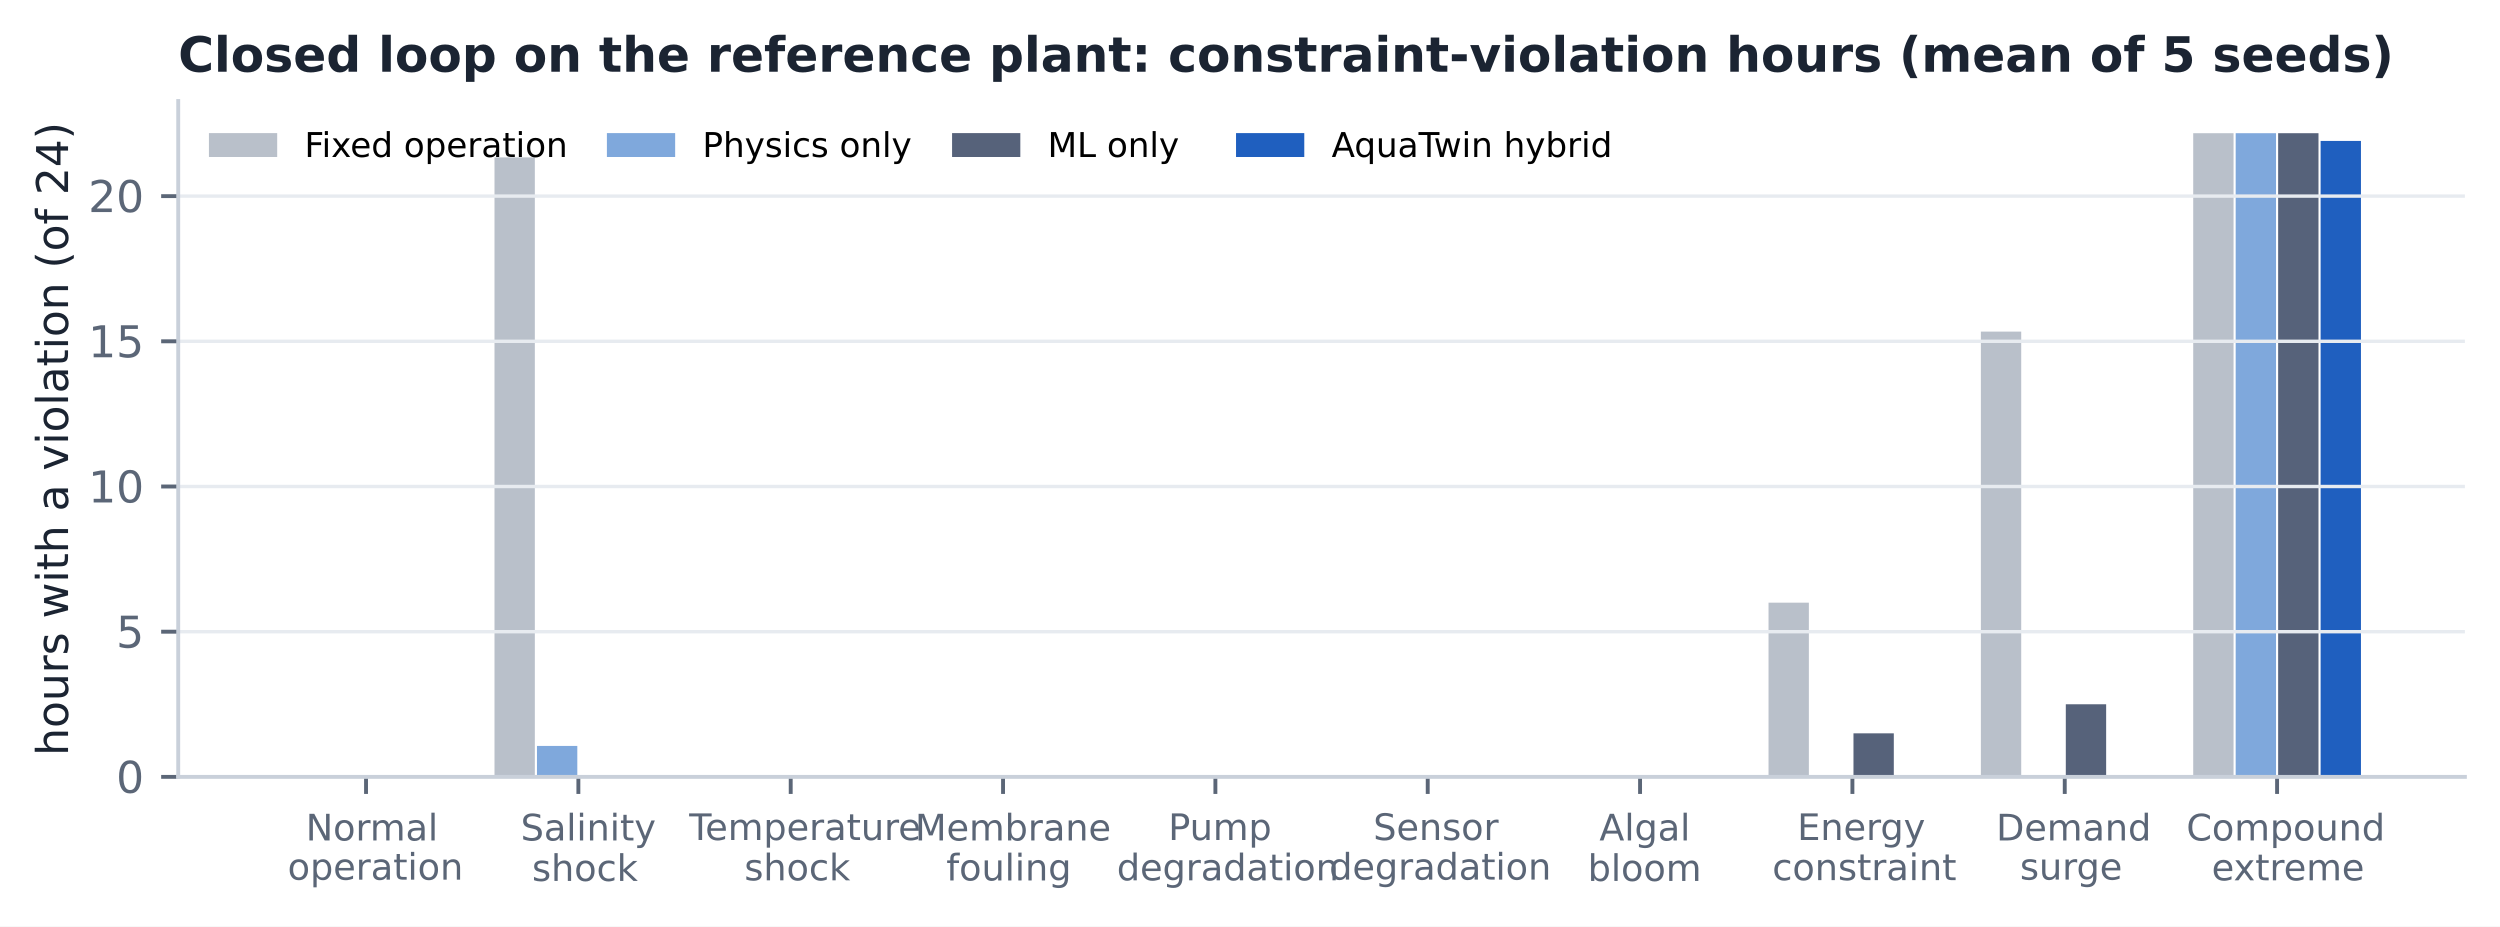
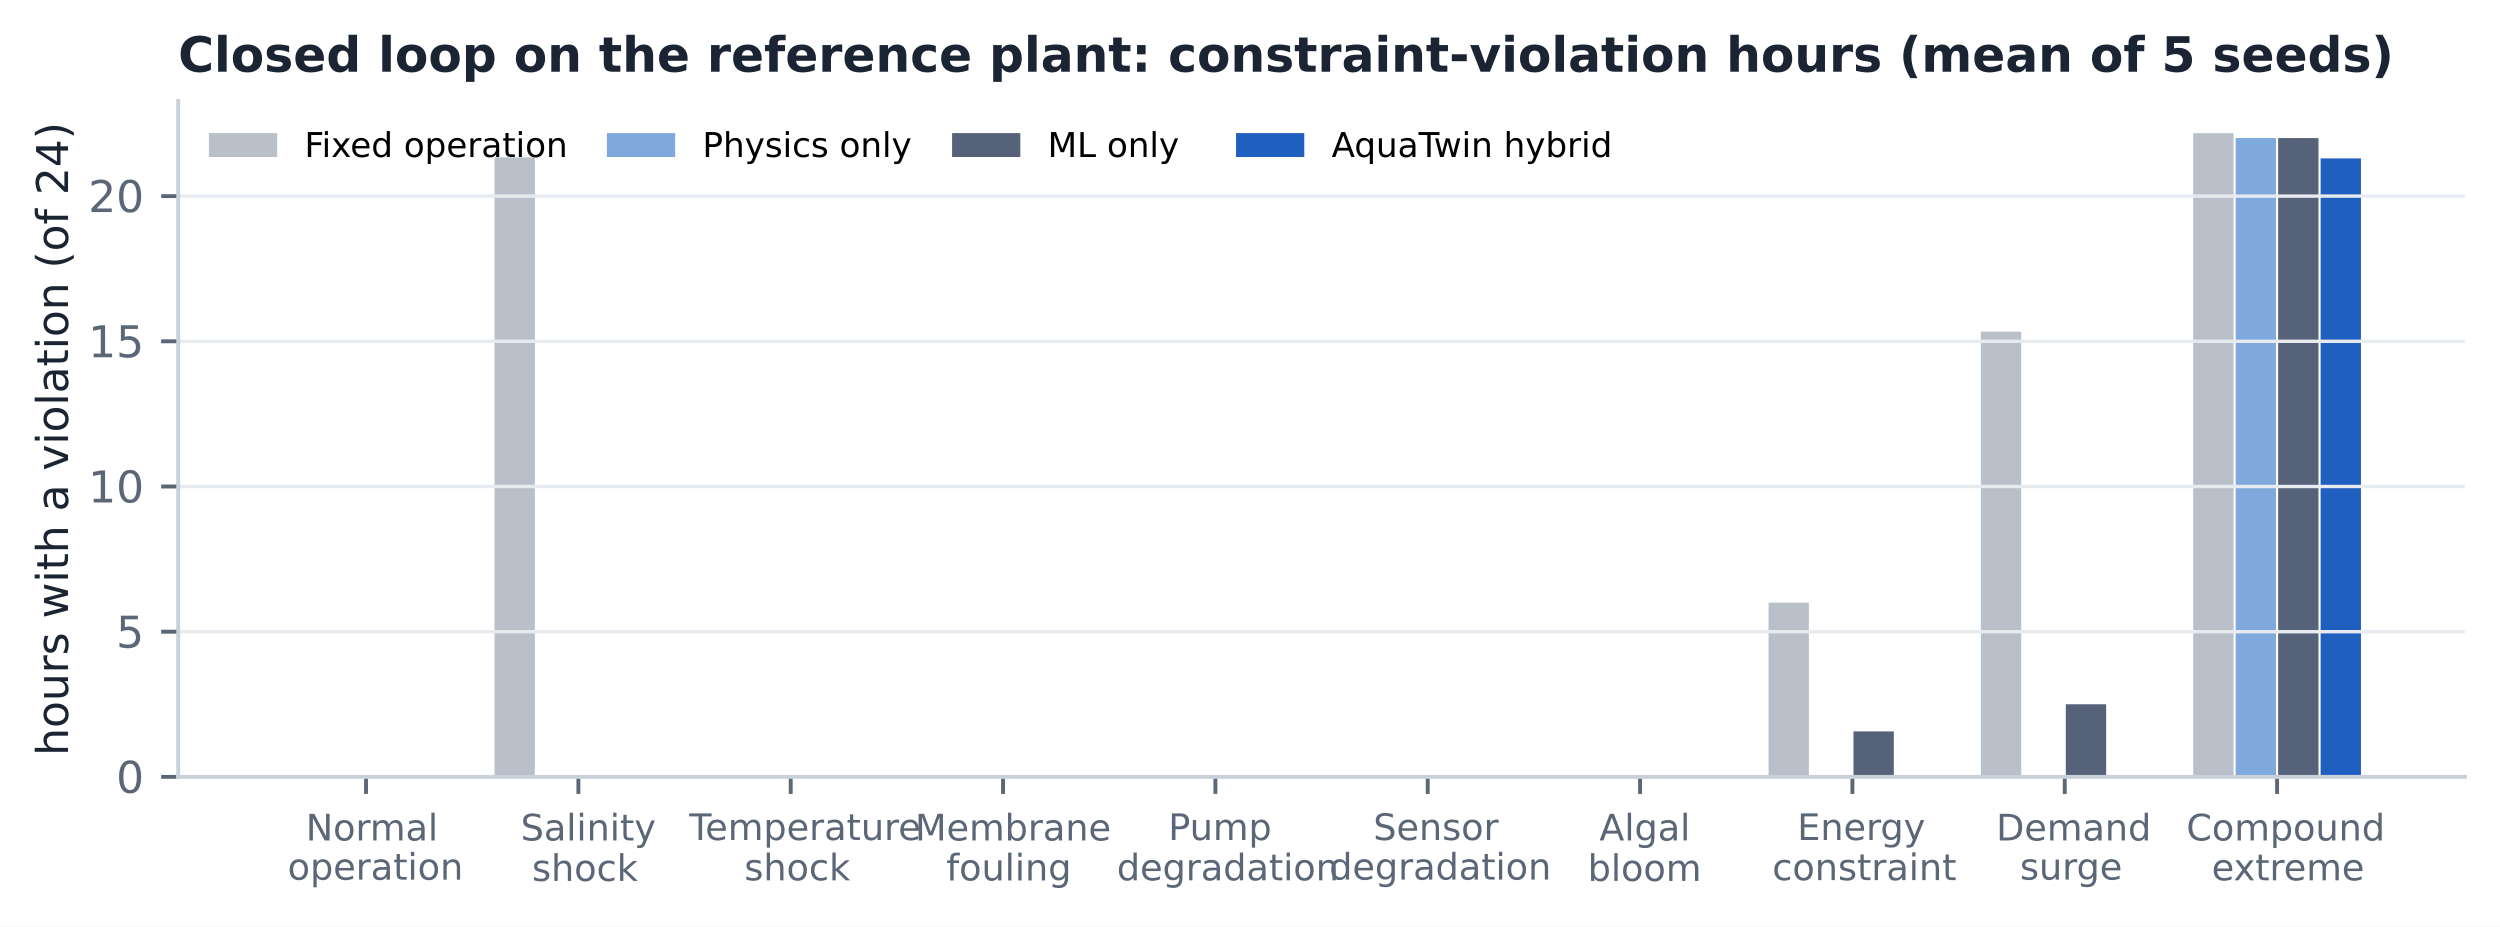
<svg xmlns="http://www.w3.org/2000/svg" xmlns:xlink="http://www.w3.org/1999/xlink" width="512.797pt" height="190.05pt" viewBox="0 0 512.797 190.05" version="1.1">
  <defs>
    <style type="text/css">*{stroke-linejoin: round; stroke-linecap: butt}</style>
  </defs>
  <g id="figure_1">
    <g id="patch_1">
      <path d="M 0 190.05  L 512.797 190.05  L 512.797 0  L 0 0  z " style="fill: #ffffff" />
    </g>
    <g id="axes_1">
      <g id="patch_2">
        <path d="M 36.556 159.353  L 505.597 159.353  L 505.597 20.72  L 36.556 20.72  z " style="fill: #ffffff" />
      </g>
      <g id="patch_3">
-         <path d="M 57.876 159.353  L 66.151 159.353  L 66.151 159.353  L 57.876 159.353  z " clip-path="url(#p426e17b4f9)" style="fill: #b9c0ca" />
+         <path d="M 57.876 159.353  L 66.151 159.353  L 66.151 159.353  L 57.876 159.353  z " clip-path="url(#pd4663c9ed4)" style="fill: #b9c0ca" />
      </g>
      <g id="patch_4">
-         <path d="M 101.43 159.353  L 109.706 159.353  L 109.706 32.285  L 101.43 32.285  z " clip-path="url(#p426e17b4f9)" style="fill: #b9c0ca" />
+         <path d="M 101.43 159.353  L 109.706 159.353  L 109.706 32.285  L 101.43 32.285  z " clip-path="url(#pd4663c9ed4)" style="fill: #b9c0ca" />
      </g>
      <g id="patch_5">
-         <path d="M 144.985 159.353  L 153.261 159.353  L 153.261 159.353  L 144.985 159.353  z " clip-path="url(#p426e17b4f9)" style="fill: #b9c0ca" />
+         <path d="M 144.985 159.353  L 153.261 159.353  L 153.261 159.353  L 144.985 159.353  z " clip-path="url(#pd4663c9ed4)" style="fill: #b9c0ca" />
      </g>
      <g id="patch_6">
-         <path d="M 188.54 159.353  L 196.815 159.353  L 196.815 159.353  L 188.54 159.353  z " clip-path="url(#p426e17b4f9)" style="fill: #b9c0ca" />
+         <path d="M 188.54 159.353  L 196.815 159.353  L 196.815 159.353  L 188.54 159.353  z " clip-path="url(#pd4663c9ed4)" style="fill: #b9c0ca" />
      </g>
      <g id="patch_7">
-         <path d="M 232.095 159.353  L 240.37 159.353  L 240.37 159.353  L 232.095 159.353  z " clip-path="url(#p426e17b4f9)" style="fill: #b9c0ca" />
+         <path d="M 232.095 159.353  L 240.37 159.353  L 240.37 159.353  L 232.095 159.353  z " clip-path="url(#pd4663c9ed4)" style="fill: #b9c0ca" />
      </g>
      <g id="patch_8">
-         <path d="M 275.649 159.353  L 283.925 159.353  L 283.925 159.353  L 275.649 159.353  z " clip-path="url(#p426e17b4f9)" style="fill: #b9c0ca" />
+         <path d="M 275.649 159.353  L 283.925 159.353  L 283.925 159.353  L 275.649 159.353  z " clip-path="url(#pd4663c9ed4)" style="fill: #b9c0ca" />
      </g>
      <g id="patch_9">
-         <path d="M 319.204 159.353  L 327.479 159.353  L 327.479 159.353  L 319.204 159.353  z " clip-path="url(#p426e17b4f9)" style="fill: #b9c0ca" />
+         <path d="M 319.204 159.353  L 327.479 159.353  L 327.479 159.353  L 319.204 159.353  z " clip-path="url(#pd4663c9ed4)" style="fill: #b9c0ca" />
      </g>
      <g id="patch_10">
-         <path d="M 362.759 159.353  L 371.034 159.353  L 371.034 123.615  L 362.759 123.615  z " clip-path="url(#p426e17b4f9)" style="fill: #b9c0ca" />
+         <path d="M 362.759 159.353  L 371.034 159.353  L 371.034 123.615  L 362.759 123.615  z " clip-path="url(#pd4663c9ed4)" style="fill: #b9c0ca" />
      </g>
      <g id="patch_11">
-         <path d="M 406.314 159.353  L 414.589 159.353  L 414.589 68.023  L 406.314 68.023  z " clip-path="url(#p426e17b4f9)" style="fill: #b9c0ca" />
+         <path d="M 406.314 159.353  L 414.589 159.353  L 414.589 68.023  L 406.314 68.023  z " clip-path="url(#pd4663c9ed4)" style="fill: #b9c0ca" />
      </g>
      <g id="patch_12">
-         <path d="M 449.868 159.353  L 458.144 159.353  L 458.144 27.322  L 449.868 27.322  z " clip-path="url(#p426e17b4f9)" style="fill: #b9c0ca" />
+         <path d="M 449.868 159.353  L 458.144 159.353  L 458.144 27.322  L 449.868 27.322  z " clip-path="url(#pd4663c9ed4)" style="fill: #b9c0ca" />
      </g>
      <g id="patch_13">
-         <path d="M 66.587 159.353  L 74.862 159.353  L 74.862 159.353  L 66.587 159.353  z " clip-path="url(#p426e17b4f9)" style="fill: #7fa8dc" />
+         <path d="M 66.587 159.353  L 74.862 159.353  L 74.862 159.353  L 66.587 159.353  z " clip-path="url(#pd4663c9ed4)" style="fill: #7fa8dc" />
      </g>
      <g id="patch_14">
-         <path d="M 110.141 159.353  L 118.417 159.353  L 118.417 152.999  L 110.141 152.999  z " clip-path="url(#p426e17b4f9)" style="fill: #7fa8dc" />
+         <path d="M 110.141 159.353  L 118.417 159.353  L 118.417 159.353  L 110.141 159.353  z " clip-path="url(#pd4663c9ed4)" style="fill: #7fa8dc" />
      </g>
      <g id="patch_15">
-         <path d="M 153.696 159.353  L 161.971 159.353  L 161.971 159.353  L 153.696 159.353  z " clip-path="url(#p426e17b4f9)" style="fill: #7fa8dc" />
+         <path d="M 153.696 159.353  L 161.971 159.353  L 161.971 159.353  L 153.696 159.353  z " clip-path="url(#pd4663c9ed4)" style="fill: #7fa8dc" />
      </g>
      <g id="patch_16">
-         <path d="M 197.251 159.353  L 205.526 159.353  L 205.526 159.353  L 197.251 159.353  z " clip-path="url(#p426e17b4f9)" style="fill: #7fa8dc" />
+         <path d="M 197.251 159.353  L 205.526 159.353  L 205.526 159.353  L 197.251 159.353  z " clip-path="url(#pd4663c9ed4)" style="fill: #7fa8dc" />
      </g>
      <g id="patch_17">
-         <path d="M 240.806 159.353  L 249.081 159.353  L 249.081 159.353  L 240.806 159.353  z " clip-path="url(#p426e17b4f9)" style="fill: #7fa8dc" />
+         <path d="M 240.806 159.353  L 249.081 159.353  L 249.081 159.353  L 240.806 159.353  z " clip-path="url(#pd4663c9ed4)" style="fill: #7fa8dc" />
      </g>
      <g id="patch_18">
-         <path d="M 284.36 159.353  L 292.636 159.353  L 292.636 159.353  L 284.36 159.353  z " clip-path="url(#p426e17b4f9)" style="fill: #7fa8dc" />
+         <path d="M 284.36 159.353  L 292.636 159.353  L 292.636 159.353  L 284.36 159.353  z " clip-path="url(#pd4663c9ed4)" style="fill: #7fa8dc" />
      </g>
      <g id="patch_19">
-         <path d="M 327.915 159.353  L 336.19 159.353  L 336.19 159.353  L 327.915 159.353  z " clip-path="url(#p426e17b4f9)" style="fill: #7fa8dc" />
+         <path d="M 327.915 159.353  L 336.19 159.353  L 336.19 159.353  L 327.915 159.353  z " clip-path="url(#pd4663c9ed4)" style="fill: #7fa8dc" />
      </g>
      <g id="patch_20">
-         <path d="M 371.47 159.353  L 379.745 159.353  L 379.745 159.353  L 371.47 159.353  z " clip-path="url(#p426e17b4f9)" style="fill: #7fa8dc" />
+         <path d="M 371.47 159.353  L 379.745 159.353  L 379.745 159.353  L 371.47 159.353  z " clip-path="url(#pd4663c9ed4)" style="fill: #7fa8dc" />
      </g>
      <g id="patch_21">
-         <path d="M 415.025 159.353  L 423.3 159.353  L 423.3 159.353  L 415.025 159.353  z " clip-path="url(#p426e17b4f9)" style="fill: #7fa8dc" />
+         <path d="M 415.025 159.353  L 423.3 159.353  L 423.3 159.353  L 415.025 159.353  z " clip-path="url(#pd4663c9ed4)" style="fill: #7fa8dc" />
      </g>
      <g id="patch_22">
-         <path d="M 458.579 159.353  L 466.855 159.353  L 466.855 27.322  L 458.579 27.322  z " clip-path="url(#p426e17b4f9)" style="fill: #7fa8dc" />
+         <path d="M 458.579 159.353  L 466.855 159.353  L 466.855 28.315  L 458.579 28.315  z " clip-path="url(#pd4663c9ed4)" style="fill: #7fa8dc" />
      </g>
      <g id="patch_23">
-         <path d="M 75.298 159.353  L 83.573 159.353  L 83.573 159.353  L 75.298 159.353  z " clip-path="url(#p426e17b4f9)" style="fill: #56627a" />
+         <path d="M 75.298 159.353  L 83.573 159.353  L 83.573 159.353  L 75.298 159.353  z " clip-path="url(#pd4663c9ed4)" style="fill: #56627a" />
      </g>
      <g id="patch_24">
-         <path d="M 118.852 159.353  L 127.128 159.353  L 127.128 159.353  L 118.852 159.353  z " clip-path="url(#p426e17b4f9)" style="fill: #56627a" />
+         <path d="M 118.852 159.353  L 127.128 159.353  L 127.128 159.353  L 118.852 159.353  z " clip-path="url(#pd4663c9ed4)" style="fill: #56627a" />
      </g>
      <g id="patch_25">
-         <path d="M 162.407 159.353  L 170.682 159.353  L 170.682 159.353  L 162.407 159.353  z " clip-path="url(#p426e17b4f9)" style="fill: #56627a" />
+         <path d="M 162.407 159.353  L 170.682 159.353  L 170.682 159.353  L 162.407 159.353  z " clip-path="url(#pd4663c9ed4)" style="fill: #56627a" />
      </g>
      <g id="patch_26">
-         <path d="M 205.962 159.353  L 214.237 159.353  L 214.237 159.353  L 205.962 159.353  z " clip-path="url(#p426e17b4f9)" style="fill: #56627a" />
+         <path d="M 205.962 159.353  L 214.237 159.353  L 214.237 159.353  L 205.962 159.353  z " clip-path="url(#pd4663c9ed4)" style="fill: #56627a" />
      </g>
      <g id="patch_27">
-         <path d="M 249.517 159.353  L 257.792 159.353  L 257.792 159.353  L 249.517 159.353  z " clip-path="url(#p426e17b4f9)" style="fill: #56627a" />
+         <path d="M 249.517 159.353  L 257.792 159.353  L 257.792 159.353  L 249.517 159.353  z " clip-path="url(#pd4663c9ed4)" style="fill: #56627a" />
      </g>
      <g id="patch_28">
-         <path d="M 293.071 159.353  L 301.347 159.353  L 301.347 159.353  L 293.071 159.353  z " clip-path="url(#p426e17b4f9)" style="fill: #56627a" />
+         <path d="M 293.071 159.353  L 301.347 159.353  L 301.347 159.353  L 293.071 159.353  z " clip-path="url(#pd4663c9ed4)" style="fill: #56627a" />
      </g>
      <g id="patch_29">
-         <path d="M 336.626 159.353  L 344.901 159.353  L 344.901 159.353  L 336.626 159.353  z " clip-path="url(#p426e17b4f9)" style="fill: #56627a" />
+         <path d="M 336.626 159.353  L 344.901 159.353  L 344.901 159.353  L 336.626 159.353  z " clip-path="url(#pd4663c9ed4)" style="fill: #56627a" />
      </g>
      <g id="patch_30">
-         <path d="M 380.181 159.353  L 388.456 159.353  L 388.456 150.418  L 380.181 150.418  z " clip-path="url(#p426e17b4f9)" style="fill: #56627a" />
+         <path d="M 380.181 159.353  L 388.456 159.353  L 388.456 150.021  L 380.181 150.021  z " clip-path="url(#pd4663c9ed4)" style="fill: #56627a" />
      </g>
      <g id="patch_31">
-         <path d="M 423.735 159.353  L 432.011 159.353  L 432.011 144.462  L 423.735 144.462  z " clip-path="url(#p426e17b4f9)" style="fill: #56627a" />
+         <path d="M 423.735 159.353  L 432.011 159.353  L 432.011 144.462  L 423.735 144.462  z " clip-path="url(#pd4663c9ed4)" style="fill: #56627a" />
      </g>
      <g id="patch_32">
-         <path d="M 467.29 159.353  L 475.566 159.353  L 475.566 27.322  L 467.29 27.322  z " clip-path="url(#p426e17b4f9)" style="fill: #56627a" />
+         <path d="M 467.29 159.353  L 475.566 159.353  L 475.566 28.315  L 467.29 28.315  z " clip-path="url(#pd4663c9ed4)" style="fill: #56627a" />
      </g>
      <g id="patch_33">
-         <path d="M 84.008 159.353  L 92.284 159.353  L 92.284 159.353  L 84.008 159.353  z " clip-path="url(#p426e17b4f9)" style="fill: #1f5fbf" />
+         <path d="M 84.008 159.353  L 92.284 159.353  L 92.284 159.353  L 84.008 159.353  z " clip-path="url(#pd4663c9ed4)" style="fill: #1f5fbf" />
      </g>
      <g id="patch_34">
-         <path d="M 127.563 159.353  L 135.839 159.353  L 135.839 159.353  L 127.563 159.353  z " clip-path="url(#p426e17b4f9)" style="fill: #1f5fbf" />
+         <path d="M 127.563 159.353  L 135.839 159.353  L 135.839 159.353  L 127.563 159.353  z " clip-path="url(#pd4663c9ed4)" style="fill: #1f5fbf" />
      </g>
      <g id="patch_35">
-         <path d="M 171.118 159.353  L 179.393 159.353  L 179.393 159.353  L 171.118 159.353  z " clip-path="url(#p426e17b4f9)" style="fill: #1f5fbf" />
+         <path d="M 171.118 159.353  L 179.393 159.353  L 179.393 159.353  L 171.118 159.353  z " clip-path="url(#pd4663c9ed4)" style="fill: #1f5fbf" />
      </g>
      <g id="patch_36">
-         <path d="M 214.673 159.353  L 222.948 159.353  L 222.948 159.353  L 214.673 159.353  z " clip-path="url(#p426e17b4f9)" style="fill: #1f5fbf" />
+         <path d="M 214.673 159.353  L 222.948 159.353  L 222.948 159.353  L 214.673 159.353  z " clip-path="url(#pd4663c9ed4)" style="fill: #1f5fbf" />
      </g>
      <g id="patch_37">
-         <path d="M 258.227 159.353  L 266.503 159.353  L 266.503 159.353  L 258.227 159.353  z " clip-path="url(#p426e17b4f9)" style="fill: #1f5fbf" />
+         <path d="M 258.227 159.353  L 266.503 159.353  L 266.503 159.353  L 258.227 159.353  z " clip-path="url(#pd4663c9ed4)" style="fill: #1f5fbf" />
      </g>
      <g id="patch_38">
-         <path d="M 301.782 159.353  L 310.058 159.353  L 310.058 159.353  L 301.782 159.353  z " clip-path="url(#p426e17b4f9)" style="fill: #1f5fbf" />
+         <path d="M 301.782 159.353  L 310.058 159.353  L 310.058 159.353  L 301.782 159.353  z " clip-path="url(#pd4663c9ed4)" style="fill: #1f5fbf" />
      </g>
      <g id="patch_39">
-         <path d="M 345.337 159.353  L 353.612 159.353  L 353.612 159.353  L 345.337 159.353  z " clip-path="url(#p426e17b4f9)" style="fill: #1f5fbf" />
+         <path d="M 345.337 159.353  L 353.612 159.353  L 353.612 159.353  L 345.337 159.353  z " clip-path="url(#pd4663c9ed4)" style="fill: #1f5fbf" />
      </g>
      <g id="patch_40">
-         <path d="M 388.892 159.353  L 397.167 159.353  L 397.167 159.353  L 388.892 159.353  z " clip-path="url(#p426e17b4f9)" style="fill: #1f5fbf" />
+         <path d="M 388.892 159.353  L 397.167 159.353  L 397.167 159.353  L 388.892 159.353  z " clip-path="url(#pd4663c9ed4)" style="fill: #1f5fbf" />
      </g>
      <g id="patch_41">
-         <path d="M 432.446 159.353  L 440.722 159.353  L 440.722 159.353  L 432.446 159.353  z " clip-path="url(#p426e17b4f9)" style="fill: #1f5fbf" />
+         <path d="M 432.446 159.353  L 440.722 159.353  L 440.722 159.353  L 432.446 159.353  z " clip-path="url(#pd4663c9ed4)" style="fill: #1f5fbf" />
      </g>
      <g id="patch_42">
-         <path d="M 476.001 159.353  L 484.277 159.353  L 484.277 28.91  L 476.001 28.91  z " clip-path="url(#p426e17b4f9)" style="fill: #1f5fbf" />
+         <path d="M 476.001 159.353  L 484.277 159.353  L 484.277 32.484  L 476.001 32.484  z " clip-path="url(#pd4663c9ed4)" style="fill: #1f5fbf" />
      </g>
      <g id="matplotlib.axis_1">
        <g id="xtick_1">
          <g id="line2d_1">
            <defs>
-               <path id="m9c18dde90e" d="M 0 0  L 0 3.5  " style="stroke: #5b6677; stroke-width: 0.8" />
+               <path id="md0e37f0909" d="M 0 0  L 0 3.5  " style="stroke: #5b6677; stroke-width: 0.8" />
            </defs>
            <g>
-               <use xlink:href="#m9c18dde90e" x="75.08" y="159.353" style="fill: #5b6677; stroke: #5b6677; stroke-width: 0.8" />
+               <use xlink:href="#md0e37f0909" x="75.08" y="159.353" style="fill: #5b6677; stroke: #5b6677; stroke-width: 0.8" />
            </g>
          </g>
          <g id="text_1">
            <text style="font-size: 7.5px; font-family: 'Segoe UI', 'DejaVu Sans'; fill: #5b6677" transform="translate(62.72704 172.3976)">Normal</text>
            <text style="font-size: 7.5px; font-family: 'Segoe UI', 'DejaVu Sans'; fill: #5b6677" transform="translate(59.00633 180.4431)">operation</text>
          </g>
        </g>
        <g id="xtick_2">
          <g id="line2d_2">
            <g>
-               <use xlink:href="#m9c18dde90e" x="118.635" y="159.353" style="fill: #5b6677; stroke: #5b6677; stroke-width: 0.8" />
+               <use xlink:href="#md0e37f0909" x="118.635" y="159.353" style="fill: #5b6677; stroke: #5b6677; stroke-width: 0.8" />
            </g>
          </g>
          <g id="text_2">
            <text style="font-size: 7.5px; font-family: 'Segoe UI', 'DejaVu Sans'; fill: #5b6677" transform="translate(106.8021 172.3976)">Salinity</text>
            <text style="font-size: 7.5px; font-family: 'Segoe UI', 'DejaVu Sans'; fill: #5b6677" transform="translate(109.1277 180.6999)">shock</text>
          </g>
        </g>
        <g id="xtick_3">
          <g id="line2d_3">
            <g>
-               <use xlink:href="#m9c18dde90e" x="162.189" y="159.353" style="fill: #5b6677; stroke: #5b6677; stroke-width: 0.8" />
+               <use xlink:href="#md0e37f0909" x="162.189" y="159.353" style="fill: #5b6677; stroke: #5b6677; stroke-width: 0.8" />
            </g>
          </g>
          <g id="text_3">
            <text style="font-size: 7.5px; font-family: 'Segoe UI', 'DejaVu Sans'; fill: #5b6677" transform="translate(141.3639 172.3054)">Temperature</text>
            <text style="font-size: 7.5px; font-family: 'Segoe UI', 'DejaVu Sans'; fill: #5b6677" transform="translate(152.6824 180.5679)">shock</text>
          </g>
        </g>
        <g id="xtick_4">
          <g id="line2d_4">
            <g>
-               <use xlink:href="#m9c18dde90e" x="205.744" y="159.353" style="fill: #5b6677; stroke: #5b6677; stroke-width: 0.8" />
+               <use xlink:href="#md0e37f0909" x="205.744" y="159.353" style="fill: #5b6677; stroke: #5b6677; stroke-width: 0.8" />
            </g>
          </g>
          <g id="text_4">
            <text style="font-size: 7.5px; font-family: 'Segoe UI', 'DejaVu Sans'; fill: #5b6677" transform="translate(187.6854 172.3976)">Membrane</text>
            <text style="font-size: 7.5px; font-family: 'Segoe UI', 'DejaVu Sans'; fill: #5b6677" transform="translate(194.1038 180.5931)">fouling</text>
          </g>
        </g>
        <g id="xtick_5">
          <g id="line2d_5">
            <g>
-               <use xlink:href="#m9c18dde90e" x="249.299" y="159.353" style="fill: #5b6677; stroke: #5b6677; stroke-width: 0.8" />
+               <use xlink:href="#md0e37f0909" x="249.299" y="159.353" style="fill: #5b6677; stroke: #5b6677; stroke-width: 0.8" />
            </g>
          </g>
          <g id="text_5">
            <text style="font-size: 7.5px; font-family: 'Segoe UI', 'DejaVu Sans'; fill: #5b6677" transform="translate(239.6413 172.3054)">Pump</text>
            <text style="font-size: 7.5px; font-family: 'Segoe UI', 'DejaVu Sans'; fill: #5b6677" transform="translate(229.0944 180.5679)">degradation</text>
          </g>
        </g>
        <g id="xtick_6">
          <g id="line2d_6">
            <g>
-               <use xlink:href="#m9c18dde90e" x="292.853" y="159.353" style="fill: #5b6677; stroke: #5b6677; stroke-width: 0.8" />
+               <use xlink:href="#md0e37f0909" x="292.853" y="159.353" style="fill: #5b6677; stroke: #5b6677; stroke-width: 0.8" />
            </g>
          </g>
          <g id="text_6">
            <text style="font-size: 7.5px; font-family: 'Segoe UI', 'DejaVu Sans'; fill: #5b6677" transform="translate(281.6855 172.3054)">Sensor</text>
            <text style="font-size: 7.5px; font-family: 'Segoe UI', 'DejaVu Sans'; fill: #5b6677" transform="translate(272.6492 180.4213)">degradation</text>
          </g>
        </g>
        <g id="xtick_7">
          <g id="line2d_7">
            <g>
-               <use xlink:href="#m9c18dde90e" x="336.408" y="159.353" style="fill: #5b6677; stroke: #5b6677; stroke-width: 0.8" />
+               <use xlink:href="#md0e37f0909" x="336.408" y="159.353" style="fill: #5b6677; stroke: #5b6677; stroke-width: 0.8" />
            </g>
          </g>
          <g id="text_7">
            <text style="font-size: 7.5px; font-family: 'Segoe UI', 'DejaVu Sans'; fill: #5b6677" transform="translate(328.0568 172.3976)">Algal</text>
            <text style="font-size: 7.5px; font-family: 'Segoe UI', 'DejaVu Sans'; fill: #5b6677" transform="translate(325.6703 180.6999)">bloom</text>
          </g>
        </g>
        <g id="xtick_8">
          <g id="line2d_8">
            <g>
-               <use xlink:href="#m9c18dde90e" x="379.963" y="159.353" style="fill: #5b6677; stroke: #5b6677; stroke-width: 0.8" />
+               <use xlink:href="#md0e37f0909" x="379.963" y="159.353" style="fill: #5b6677; stroke: #5b6677; stroke-width: 0.8" />
            </g>
          </g>
          <g id="text_8">
            <text style="font-size: 7.5px; font-family: 'Segoe UI', 'DejaVu Sans'; fill: #5b6677" transform="translate(368.6555 172.3054)">Energy</text>
            <text style="font-size: 7.5px; font-family: 'Segoe UI', 'DejaVu Sans'; fill: #5b6677" transform="translate(363.5362 180.5374)">constraint</text>
          </g>
        </g>
        <g id="xtick_9">
          <g id="line2d_9">
            <g>
-               <use xlink:href="#m9c18dde90e" x="423.518" y="159.353" style="fill: #5b6677; stroke: #5b6677; stroke-width: 0.8" />
+               <use xlink:href="#md0e37f0909" x="423.518" y="159.353" style="fill: #5b6677; stroke: #5b6677; stroke-width: 0.8" />
            </g>
          </g>
          <g id="text_9">
            <text style="font-size: 7.5px; font-family: 'Segoe UI', 'DejaVu Sans'; fill: #5b6677" transform="translate(409.4581 172.3976)">Demand</text>
            <text style="font-size: 7.5px; font-family: 'Segoe UI', 'DejaVu Sans'; fill: #5b6677" transform="translate(414.3308 180.4213)">surge</text>
          </g>
        </g>
        <g id="xtick_10">
          <g id="line2d_10">
            <g>
-               <use xlink:href="#m9c18dde90e" x="467.072" y="159.353" style="fill: #5b6677; stroke: #5b6677; stroke-width: 0.8" />
+               <use xlink:href="#md0e37f0909" x="467.072" y="159.353" style="fill: #5b6677; stroke: #5b6677; stroke-width: 0.8" />
            </g>
          </g>
          <g id="text_10">
            <text style="font-size: 7.5px; font-family: 'Segoe UI', 'DejaVu Sans'; fill: #5b6677" transform="translate(448.4677 172.3976)">Compound</text>
            <text style="font-size: 7.5px; font-family: 'Segoe UI', 'DejaVu Sans'; fill: #5b6677" transform="translate(453.6627 180.5679)">extreme</text>
          </g>
        </g>
      </g>
      <g id="matplotlib.axis_2">
        <g id="ytick_1">
          <g id="line2d_11">
-             <path d="M 36.556 159.353  L 505.597 159.353  " clip-path="url(#p426e17b4f9)" style="fill: none; stroke: #e7ebf0; stroke-width: 0.7; stroke-linecap: square" />
+             <path d="M 36.556 159.353  L 505.597 159.353  " clip-path="url(#pd4663c9ed4)" style="fill: none; stroke: #e7ebf0; stroke-width: 0.7; stroke-linecap: square" />
          </g>
          <g id="line2d_12">
            <defs>
-               <path id="m08209eb427" d="M 0 0  L -3.5 0  " style="stroke: #5b6677; stroke-width: 0.8" />
+               <path id="md2b27a9dd4" d="M 0 0  L -3.5 0  " style="stroke: #5b6677; stroke-width: 0.8" />
            </defs>
            <g>
-               <use xlink:href="#m08209eb427" x="36.556" y="159.353" style="fill: #5b6677; stroke: #5b6677; stroke-width: 0.8" />
+               <use xlink:href="#md2b27a9dd4" x="36.556" y="159.353" style="fill: #5b6677; stroke: #5b6677; stroke-width: 0.8" />
            </g>
          </g>
          <g id="text_11">
            <text style="font-size: 9px; font-family: 'Segoe UI', 'DejaVu Sans'; text-anchor: end; fill: #5b6677" x="29.556" y="162.629" transform="rotate(-0 29.5556 162.6288)">0</text>
          </g>
        </g>
        <g id="ytick_2">
          <g id="line2d_13">
-             <path d="M 36.556 129.571  L 505.597 129.571  " clip-path="url(#p426e17b4f9)" style="fill: none; stroke: #e7ebf0; stroke-width: 0.7; stroke-linecap: square" />
+             <path d="M 36.556 129.571  L 505.597 129.571  " clip-path="url(#pd4663c9ed4)" style="fill: none; stroke: #e7ebf0; stroke-width: 0.7; stroke-linecap: square" />
          </g>
          <g id="line2d_14">
            <g>
-               <use xlink:href="#m08209eb427" x="36.556" y="129.571" style="fill: #5b6677; stroke: #5b6677; stroke-width: 0.8" />
+               <use xlink:href="#md2b27a9dd4" x="36.556" y="129.571" style="fill: #5b6677; stroke: #5b6677; stroke-width: 0.8" />
            </g>
          </g>
          <g id="text_12">
            <text style="font-size: 9px; font-family: 'Segoe UI', 'DejaVu Sans'; text-anchor: end; fill: #5b6677" x="29.556" y="132.847" transform="rotate(-0 29.5556 132.8474)">5</text>
          </g>
        </g>
        <g id="ytick_3">
          <g id="line2d_15">
-             <path d="M 36.556 99.79  L 505.597 99.79  " clip-path="url(#p426e17b4f9)" style="fill: none; stroke: #e7ebf0; stroke-width: 0.7; stroke-linecap: square" />
+             <path d="M 36.556 99.79  L 505.597 99.79  " clip-path="url(#pd4663c9ed4)" style="fill: none; stroke: #e7ebf0; stroke-width: 0.7; stroke-linecap: square" />
          </g>
          <g id="line2d_16">
            <g>
-               <use xlink:href="#m08209eb427" x="36.556" y="99.79" style="fill: #5b6677; stroke: #5b6677; stroke-width: 0.8" />
+               <use xlink:href="#md2b27a9dd4" x="36.556" y="99.79" style="fill: #5b6677; stroke: #5b6677; stroke-width: 0.8" />
            </g>
          </g>
          <g id="text_13">
            <text style="font-size: 9px; font-family: 'Segoe UI', 'DejaVu Sans'; text-anchor: end; fill: #5b6677" x="29.556" y="103.066" transform="rotate(-0 29.5556 103.066)">10</text>
          </g>
        </g>
        <g id="ytick_4">
          <g id="line2d_17">
-             <path d="M 36.556 70.009  L 505.597 70.009  " clip-path="url(#p426e17b4f9)" style="fill: none; stroke: #e7ebf0; stroke-width: 0.7; stroke-linecap: square" />
+             <path d="M 36.556 70.009  L 505.597 70.009  " clip-path="url(#pd4663c9ed4)" style="fill: none; stroke: #e7ebf0; stroke-width: 0.7; stroke-linecap: square" />
          </g>
          <g id="line2d_18">
            <g>
-               <use xlink:href="#m08209eb427" x="36.556" y="70.009" style="fill: #5b6677; stroke: #5b6677; stroke-width: 0.8" />
+               <use xlink:href="#md2b27a9dd4" x="36.556" y="70.009" style="fill: #5b6677; stroke: #5b6677; stroke-width: 0.8" />
            </g>
          </g>
          <g id="text_14">
            <text style="font-size: 9px; font-family: 'Segoe UI', 'DejaVu Sans'; text-anchor: end; fill: #5b6677" x="29.556" y="73.285" transform="rotate(-0 29.5556 73.28463)">15</text>
          </g>
        </g>
        <g id="ytick_5">
          <g id="line2d_19">
-             <path d="M 36.556 40.227  L 505.597 40.227  " clip-path="url(#p426e17b4f9)" style="fill: none; stroke: #e7ebf0; stroke-width: 0.7; stroke-linecap: square" />
+             <path d="M 36.556 40.227  L 505.597 40.227  " clip-path="url(#pd4663c9ed4)" style="fill: none; stroke: #e7ebf0; stroke-width: 0.7; stroke-linecap: square" />
          </g>
          <g id="line2d_20">
            <g>
-               <use xlink:href="#m08209eb427" x="36.556" y="40.227" style="fill: #5b6677; stroke: #5b6677; stroke-width: 0.8" />
+               <use xlink:href="#md2b27a9dd4" x="36.556" y="40.227" style="fill: #5b6677; stroke: #5b6677; stroke-width: 0.8" />
            </g>
          </g>
          <g id="text_15">
            <text style="font-size: 9px; font-family: 'Segoe UI', 'DejaVu Sans'; text-anchor: end; fill: #5b6677" x="29.556" y="43.503" transform="rotate(-0 29.5556 43.50324)">20</text>
          </g>
        </g>
        <g id="text_16">
          <text style="font-size: 9px; font-family: 'Segoe UI', 'DejaVu Sans'; text-anchor: middle; fill: #1b2432" x="13.958" y="90.036" transform="rotate(-90 13.95844 90.03649)">hours with a violation (of 24)</text>
        </g>
      </g>
      <g id="patch_43">
        <path d="M 36.556 159.353  L 36.556 20.72  " style="fill: none; stroke: #c9d0da; stroke-width: 0.8; stroke-linejoin: miter; stroke-linecap: square" />
      </g>
      <g id="patch_44">
        <path d="M 36.556 159.353  L 505.597 159.353  " style="fill: none; stroke: #c9d0da; stroke-width: 0.8; stroke-linejoin: miter; stroke-linecap: square" />
      </g>
      <g id="text_17">
        <text style="font-weight: 700; font-size: 10px; font-family: 'Segoe UI', 'DejaVu Sans'; text-anchor: start; fill: #1b2432" x="36.556" y="14.72" transform="rotate(-0 36.5556 14.72031)">Closed loop on the reference plant: constraint-violation hours (mean of 5 seeds)</text>
      </g>
      <g id="legend_1">
        <g id="patch_45">
          <path d="M 42.856 32.203  L 56.856 32.203  L 56.856 27.302  L 42.856 27.302  z " style="fill: #b9c0ca" />
        </g>
        <g id="text_18">
          <text style="font-size: 7px; font-family: 'Segoe UI', 'DejaVu Sans'; text-anchor: start" x="62.456" y="32.203" transform="rotate(-0 62.4556 32.2025)">Fixed operation</text>
        </g>
        <g id="patch_46">
          <path d="M 124.487 32.203  L 138.487 32.203  L 138.487 27.302  L 124.487 27.302  z " style="fill: #7fa8dc" />
        </g>
        <g id="text_19">
          <text style="font-size: 7px; font-family: 'Segoe UI', 'DejaVu Sans'; text-anchor: start" x="144.087" y="32.203" transform="rotate(-0 144.0865 32.2025)">Physics only</text>
        </g>
        <g id="patch_47">
          <path d="M 195.288 32.203  L 209.288 32.203  L 209.288 27.302  L 195.288 27.302  z " style="fill: #56627a" />
        </g>
        <g id="text_20">
          <text style="font-size: 7px; font-family: 'Segoe UI', 'DejaVu Sans'; text-anchor: start" x="214.888" y="32.203" transform="rotate(-0 214.8883 32.2025)">ML only</text>
        </g>
        <g id="patch_48">
          <path d="M 253.533 32.203  L 267.533 32.203  L 267.533 27.302  L 253.533 27.302  z " style="fill: #1f5fbf" />
        </g>
        <g id="text_21">
          <text style="font-size: 7px; font-family: 'Segoe UI', 'DejaVu Sans'; text-anchor: start" x="273.133" y="32.203" transform="rotate(-0 273.1326 32.2025)">AquaTwin hybrid</text>
        </g>
      </g>
    </g>
  </g>
  <defs>
-     <clipPath id="p426e17b4f9">
+     <clipPath id="pd4663c9ed4">
      <rect x="36.556" y="20.72" width="469.041" height="138.632" />
    </clipPath>
  </defs>
</svg>
